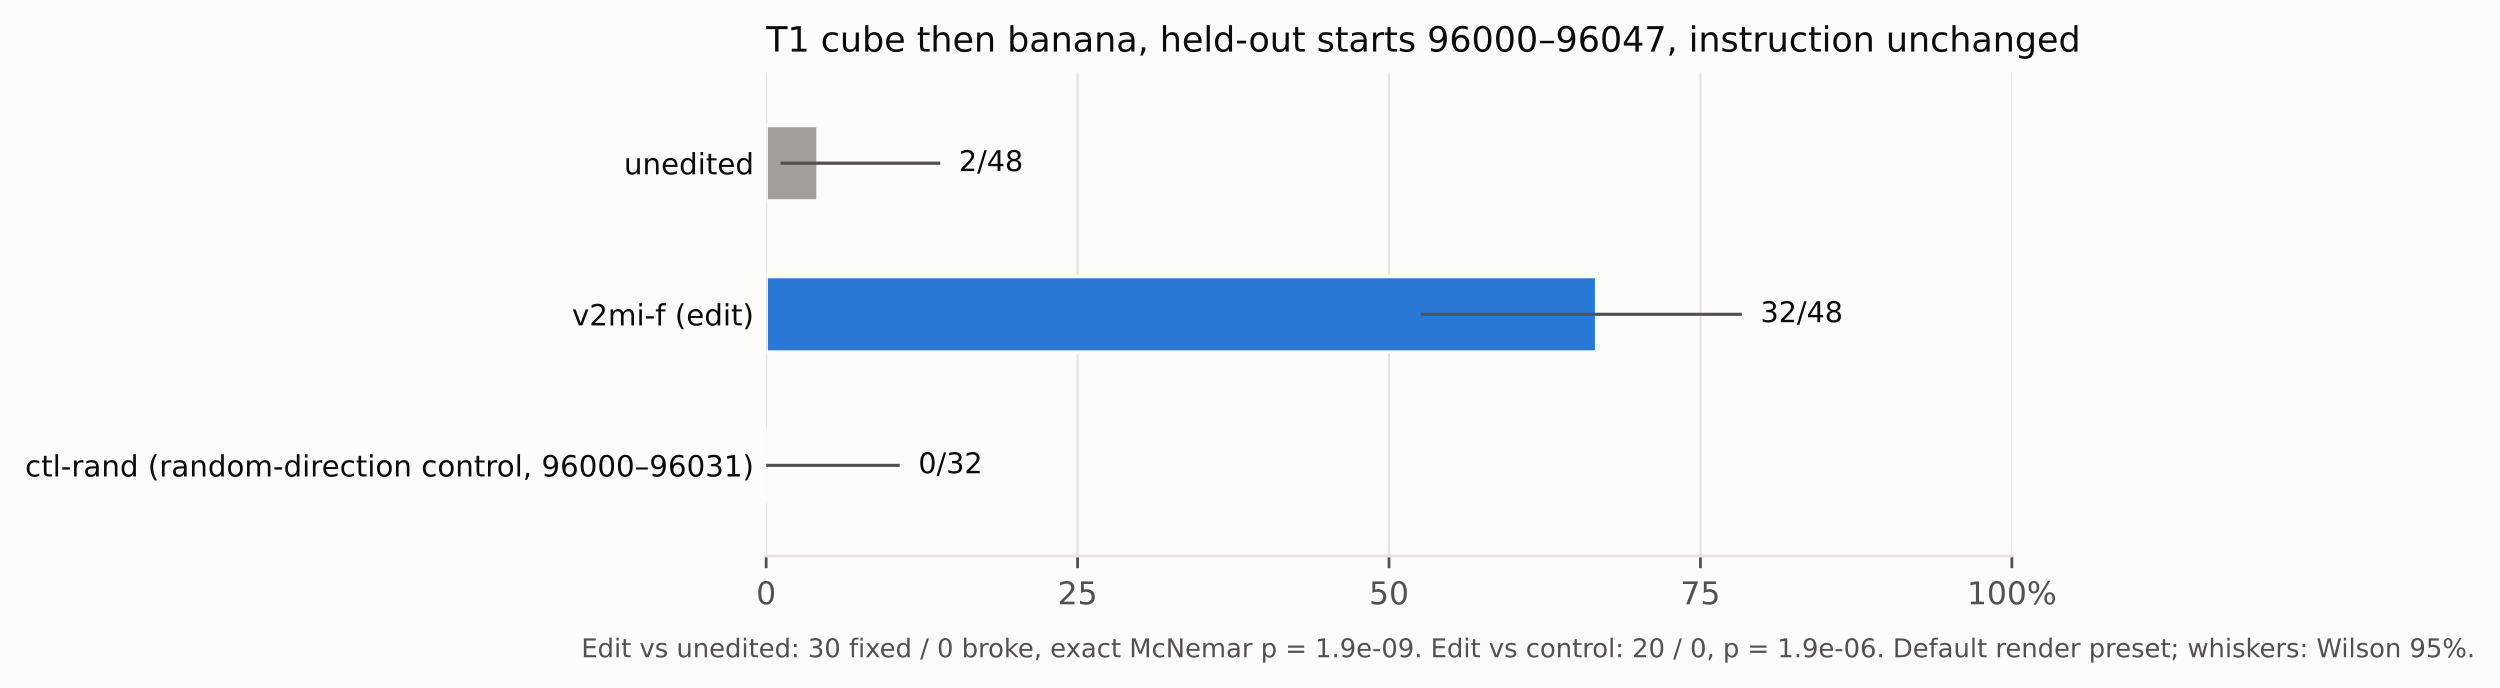
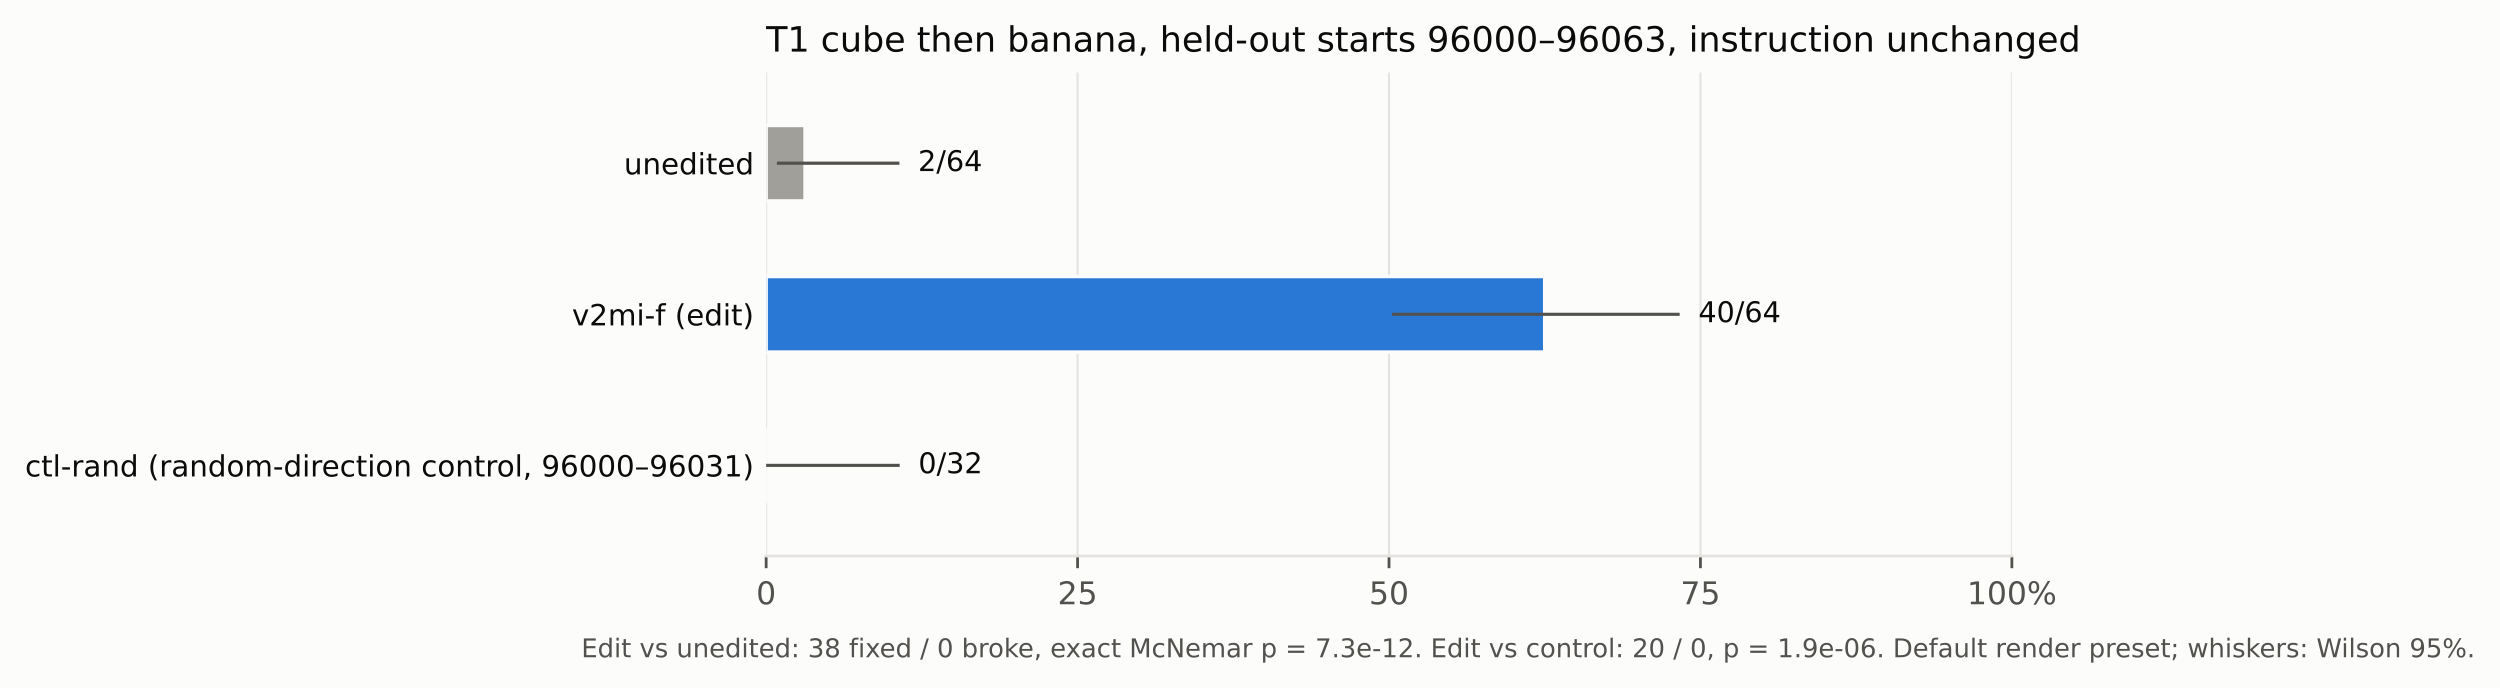
<svg xmlns="http://www.w3.org/2000/svg" xmlns:xlink="http://www.w3.org/1999/xlink" width="716.699pt" height="197.16pt" viewBox="0 0 716.699 197.16" version="1.1">
  <defs>
    <style type="text/css">*{stroke-linejoin: round; stroke-linecap: butt}</style>
  </defs>
  <g id="figure_1">
    <g id="patch_1">
      <path d="M -0 197.16  L 716.699 197.16  L 716.699 0  L -0 0  z " style="fill: #fcfcfb" />
    </g>
    <g id="axes_1">
      <g id="patch_2">
        <path d="M 219.641 159.398  L 576.761 159.398  L 576.761 20.798  L 219.641 20.798  z " style="fill: #fcfcfb" />
      </g>
      <g id="matplotlib.axis_1">
        <g id="xtick_1">
          <g id="line2d_1">
-             <path d="M 219.641 159.398  L 219.641 20.798  " clip-path="url(#p667bc456eb)" style="fill: none; stroke: #e4e3df; stroke-width: 0.6; stroke-linecap: square" />
+             <path d="M 219.641 159.398  L 219.641 20.798  " clip-path="url(#p0ee6916aff)" style="fill: none; stroke: #e4e3df; stroke-width: 0.6; stroke-linecap: square" />
          </g>
          <g id="line2d_2">
            <defs>
-               <path id="m1e6c8b1cff" d="M 0 0  L 0 3.5  " style="stroke: #52514e; stroke-width: 0.8" />
+               <path id="m864469701b" d="M 0 0  L 0 3.5  " style="stroke: #52514e; stroke-width: 0.8" />
            </defs>
            <g>
-               <use xlink:href="#m1e6c8b1cff" x="219.641" y="159.398" style="fill: #52514e; stroke: #52514e; stroke-width: 0.8" />
+               <use xlink:href="#m864469701b" x="219.641" y="159.398" style="fill: #52514e; stroke: #52514e; stroke-width: 0.8" />
            </g>
          </g>
          <g id="text_1">
            <text style="font-size: 9px; font-family: 'DejaVu Sans'; text-anchor: middle; fill: #52514e" x="219.641" y="173.237" transform="rotate(-0 219.6408 173.237)">0</text>
          </g>
        </g>
        <g id="xtick_2">
          <g id="line2d_3">
-             <path d="M 308.921 159.398  L 308.921 20.798  " clip-path="url(#p667bc456eb)" style="fill: none; stroke: #e4e3df; stroke-width: 0.6; stroke-linecap: square" />
+             <path d="M 308.921 159.398  L 308.921 20.798  " clip-path="url(#p0ee6916aff)" style="fill: none; stroke: #e4e3df; stroke-width: 0.6; stroke-linecap: square" />
          </g>
          <g id="line2d_4">
            <g>
-               <use xlink:href="#m1e6c8b1cff" x="308.921" y="159.398" style="fill: #52514e; stroke: #52514e; stroke-width: 0.8" />
+               <use xlink:href="#m864469701b" x="308.921" y="159.398" style="fill: #52514e; stroke: #52514e; stroke-width: 0.8" />
            </g>
          </g>
          <g id="text_2">
            <text style="font-size: 9px; font-family: 'DejaVu Sans'; text-anchor: middle; fill: #52514e" x="308.921" y="173.237" transform="rotate(-0 308.9208 173.237)">25</text>
          </g>
        </g>
        <g id="xtick_3">
          <g id="line2d_5">
-             <path d="M 398.201 159.398  L 398.201 20.798  " clip-path="url(#p667bc456eb)" style="fill: none; stroke: #e4e3df; stroke-width: 0.6; stroke-linecap: square" />
+             <path d="M 398.201 159.398  L 398.201 20.798  " clip-path="url(#p0ee6916aff)" style="fill: none; stroke: #e4e3df; stroke-width: 0.6; stroke-linecap: square" />
          </g>
          <g id="line2d_6">
            <g>
-               <use xlink:href="#m1e6c8b1cff" x="398.201" y="159.398" style="fill: #52514e; stroke: #52514e; stroke-width: 0.8" />
+               <use xlink:href="#m864469701b" x="398.201" y="159.398" style="fill: #52514e; stroke: #52514e; stroke-width: 0.8" />
            </g>
          </g>
          <g id="text_3">
            <text style="font-size: 9px; font-family: 'DejaVu Sans'; text-anchor: middle; fill: #52514e" x="398.201" y="173.237" transform="rotate(-0 398.2008 173.237)">50</text>
          </g>
        </g>
        <g id="xtick_4">
          <g id="line2d_7">
-             <path d="M 487.481 159.398  L 487.481 20.798  " clip-path="url(#p667bc456eb)" style="fill: none; stroke: #e4e3df; stroke-width: 0.6; stroke-linecap: square" />
+             <path d="M 487.481 159.398  L 487.481 20.798  " clip-path="url(#p0ee6916aff)" style="fill: none; stroke: #e4e3df; stroke-width: 0.6; stroke-linecap: square" />
          </g>
          <g id="line2d_8">
            <g>
-               <use xlink:href="#m1e6c8b1cff" x="487.481" y="159.398" style="fill: #52514e; stroke: #52514e; stroke-width: 0.8" />
+               <use xlink:href="#m864469701b" x="487.481" y="159.398" style="fill: #52514e; stroke: #52514e; stroke-width: 0.8" />
            </g>
          </g>
          <g id="text_4">
            <text style="font-size: 9px; font-family: 'DejaVu Sans'; text-anchor: middle; fill: #52514e" x="487.481" y="173.237" transform="rotate(-0 487.4808 173.237)">75</text>
          </g>
        </g>
        <g id="xtick_5">
          <g id="line2d_9">
-             <path d="M 576.761 159.398  L 576.761 20.798  " clip-path="url(#p667bc456eb)" style="fill: none; stroke: #e4e3df; stroke-width: 0.6; stroke-linecap: square" />
+             <path d="M 576.761 159.398  L 576.761 20.798  " clip-path="url(#p0ee6916aff)" style="fill: none; stroke: #e4e3df; stroke-width: 0.6; stroke-linecap: square" />
          </g>
          <g id="line2d_10">
            <g>
-               <use xlink:href="#m1e6c8b1cff" x="576.761" y="159.398" style="fill: #52514e; stroke: #52514e; stroke-width: 0.8" />
+               <use xlink:href="#m864469701b" x="576.761" y="159.398" style="fill: #52514e; stroke: #52514e; stroke-width: 0.8" />
            </g>
          </g>
          <g id="text_5">
            <text style="font-size: 9px; font-family: 'DejaVu Sans'; text-anchor: middle; fill: #52514e" x="576.761" y="173.237" transform="rotate(-0 576.7608 173.237)">100%</text>
          </g>
        </g>
      </g>
      <g id="matplotlib.axis_2">
        <g id="ytick_1">
          <g id="line2d_11" />
          <g id="text_6">
            <text style="font-size: 8.4px; font-family: 'DejaVu Sans'; text-anchor: end; fill: #0b0b0b" x="216.141" y="49.977" transform="rotate(-0 216.1408 49.97728)">unedited</text>
          </g>
        </g>
        <g id="ytick_2">
          <g id="line2d_12" />
          <g id="text_7">
            <text style="font-size: 8.4px; font-family: 'DejaVu Sans'; text-anchor: end; fill: #0b0b0b" x="216.141" y="93.29" transform="rotate(-0 216.1408 93.28978)">v2mi-f (edit)</text>
          </g>
        </g>
        <g id="ytick_3">
          <g id="line2d_13" />
          <g id="text_8">
            <text style="font-size: 8.4px; font-family: 'DejaVu Sans'; text-anchor: end; fill: #0b0b0b" x="216.141" y="136.602" transform="rotate(-0 216.1408 136.6023)">ctl-rand (random-direction control, 96000–96031)</text>
          </g>
        </g>
      </g>
      <g id="patch_3">
-         <path d="M 219.641 35.958  L 234.521 35.958  L 234.521 57.614  L 219.641 57.614  z " clip-path="url(#p667bc456eb)" style="fill: #a19f99; stroke: #fcfcfb; stroke-linejoin: miter" />
+         <path d="M 219.641 35.958  L 230.801 35.958  L 230.801 57.614  L 219.641 57.614  z " clip-path="url(#p0ee6916aff)" style="fill: #a19f99; stroke: #fcfcfb; stroke-linejoin: miter" />
      </g>
      <g id="patch_4">
-         <path d="M 219.641 79.27  L 457.721 79.27  L 457.721 100.927  L 219.641 100.927  z " clip-path="url(#p667bc456eb)" style="fill: #2a78d6; stroke: #fcfcfb; stroke-linejoin: miter" />
+         <path d="M 219.641 79.27  L 442.841 79.27  L 442.841 100.927  L 219.641 100.927  z " clip-path="url(#p0ee6916aff)" style="fill: #2a78d6; stroke: #fcfcfb; stroke-linejoin: miter" />
      </g>
      <g id="patch_5">
-         <path d="M 219.641 122.583  L 219.641 122.583  L 219.641 144.239  L 219.641 144.239  z " clip-path="url(#p667bc456eb)" style="fill: #d3d1cb; stroke: #fcfcfb; stroke-linejoin: miter" />
+         <path d="M 219.641 122.583  L 219.641 122.583  L 219.641 144.239  L 219.641 144.239  z " clip-path="url(#p0ee6916aff)" style="fill: #d3d1cb; stroke: #fcfcfb; stroke-linejoin: miter" />
      </g>
      <g id="line2d_14">
-         <path d="M 223.748 46.786  L 269.551 46.786  " clip-path="url(#p667bc456eb)" style="fill: none; stroke: #52514e; stroke-width: 0.9" />
+         <path d="M 222.716 46.786  L 257.843 46.786  " clip-path="url(#p0ee6916aff)" style="fill: none; stroke: #52514e; stroke-width: 0.9" />
      </g>
      <g id="line2d_15">
-         <path d="M 407.272 90.098  L 499.349 90.098  " clip-path="url(#p667bc456eb)" style="fill: none; stroke: #52514e; stroke-width: 0.9" />
+         <path d="M 399.095 90.098  L 481.531 90.098  " clip-path="url(#p0ee6916aff)" style="fill: none; stroke: #52514e; stroke-width: 0.9" />
      </g>
      <g id="line2d_16">
-         <path d="M 219.641 133.411  L 257.917 133.411  " clip-path="url(#p667bc456eb)" style="fill: none; stroke: #52514e; stroke-width: 0.9" />
+         <path d="M 219.641 133.411  L 257.917 133.411  " clip-path="url(#p0ee6916aff)" style="fill: none; stroke: #52514e; stroke-width: 0.9" />
      </g>
      <g id="patch_6">
        <path d="M 219.641 159.398  L 576.761 159.398  " style="fill: none; stroke: #e4e3df; stroke-width: 0.8; stroke-linejoin: miter; stroke-linecap: square" />
      </g>
      <g id="text_9">
-         <text style="font-size: 8.2px; font-family: 'DejaVu Sans'; text-anchor: start; fill: #0b0b0b" x="274.907" y="49.049" transform="rotate(-0 274.9075 49.04863)">2/48</text>
+         <text style="font-size: 8.2px; font-family: 'DejaVu Sans'; text-anchor: start; fill: #0b0b0b" x="263.2" y="49.049" transform="rotate(-0 263.1998 49.04863)">2/64</text>
      </g>
      <g id="text_10">
-         <text style="font-size: 8.2px; font-family: 'DejaVu Sans'; text-anchor: start; fill: #0b0b0b" x="504.705" y="92.361" transform="rotate(-0 504.7055 92.36113)">32/48</text>
+         <text style="font-size: 8.2px; font-family: 'DejaVu Sans'; text-anchor: start; fill: #0b0b0b" x="486.888" y="92.361" transform="rotate(-0 486.8881 92.36113)">40/64</text>
      </g>
      <g id="text_11">
        <text style="font-size: 8.2px; font-family: 'DejaVu Sans'; text-anchor: start; fill: #0b0b0b" x="263.273" y="135.674" transform="rotate(-0 263.2734 135.6736)">0/32</text>
      </g>
      <g id="text_12">
-         <text style="font-size: 10px; font-family: 'DejaVu Sans'; text-anchor: start; fill: #0b0b0b" x="219.641" y="14.798" transform="rotate(-0 219.6408 14.79844)">T1 cube then banana, held-out starts 96000–96047, instruction unchanged</text>
+         <text style="font-size: 10px; font-family: 'DejaVu Sans'; text-anchor: start; fill: #0b0b0b" x="219.641" y="14.798" transform="rotate(-0 219.6408 14.79844)">T1 cube then banana, held-out starts 96000–96063, instruction unchanged</text>
      </g>
    </g>
    <g id="text_13">
-       <text style="font-size: 7.4px; font-family: 'DejaVu Sans'; text-anchor: start; fill: #52514e" x="166.649" y="188.421" transform="rotate(-0 166.6488 188.4213)">Edit vs unedited: 30 fixed / 0 broke, exact McNemar p = 1.9e-09. Edit vs control: 20 / 0, p = 1.9e-06. Default render preset; whiskers: Wilson 95%.</text>
+       <text style="font-size: 7.4px; font-family: 'DejaVu Sans'; text-anchor: start; fill: #52514e" x="166.649" y="188.421" transform="rotate(-0 166.6488 188.4213)">Edit vs unedited: 38 fixed / 0 broke, exact McNemar p = 7.3e-12. Edit vs control: 20 / 0, p = 1.9e-06. Default render preset; whiskers: Wilson 95%.</text>
    </g>
  </g>
  <defs>
-     <clipPath id="p667bc456eb">
+     <clipPath id="p0ee6916aff">
      <rect x="219.641" y="20.798" width="357.12" height="138.6" />
    </clipPath>
  </defs>
</svg>
